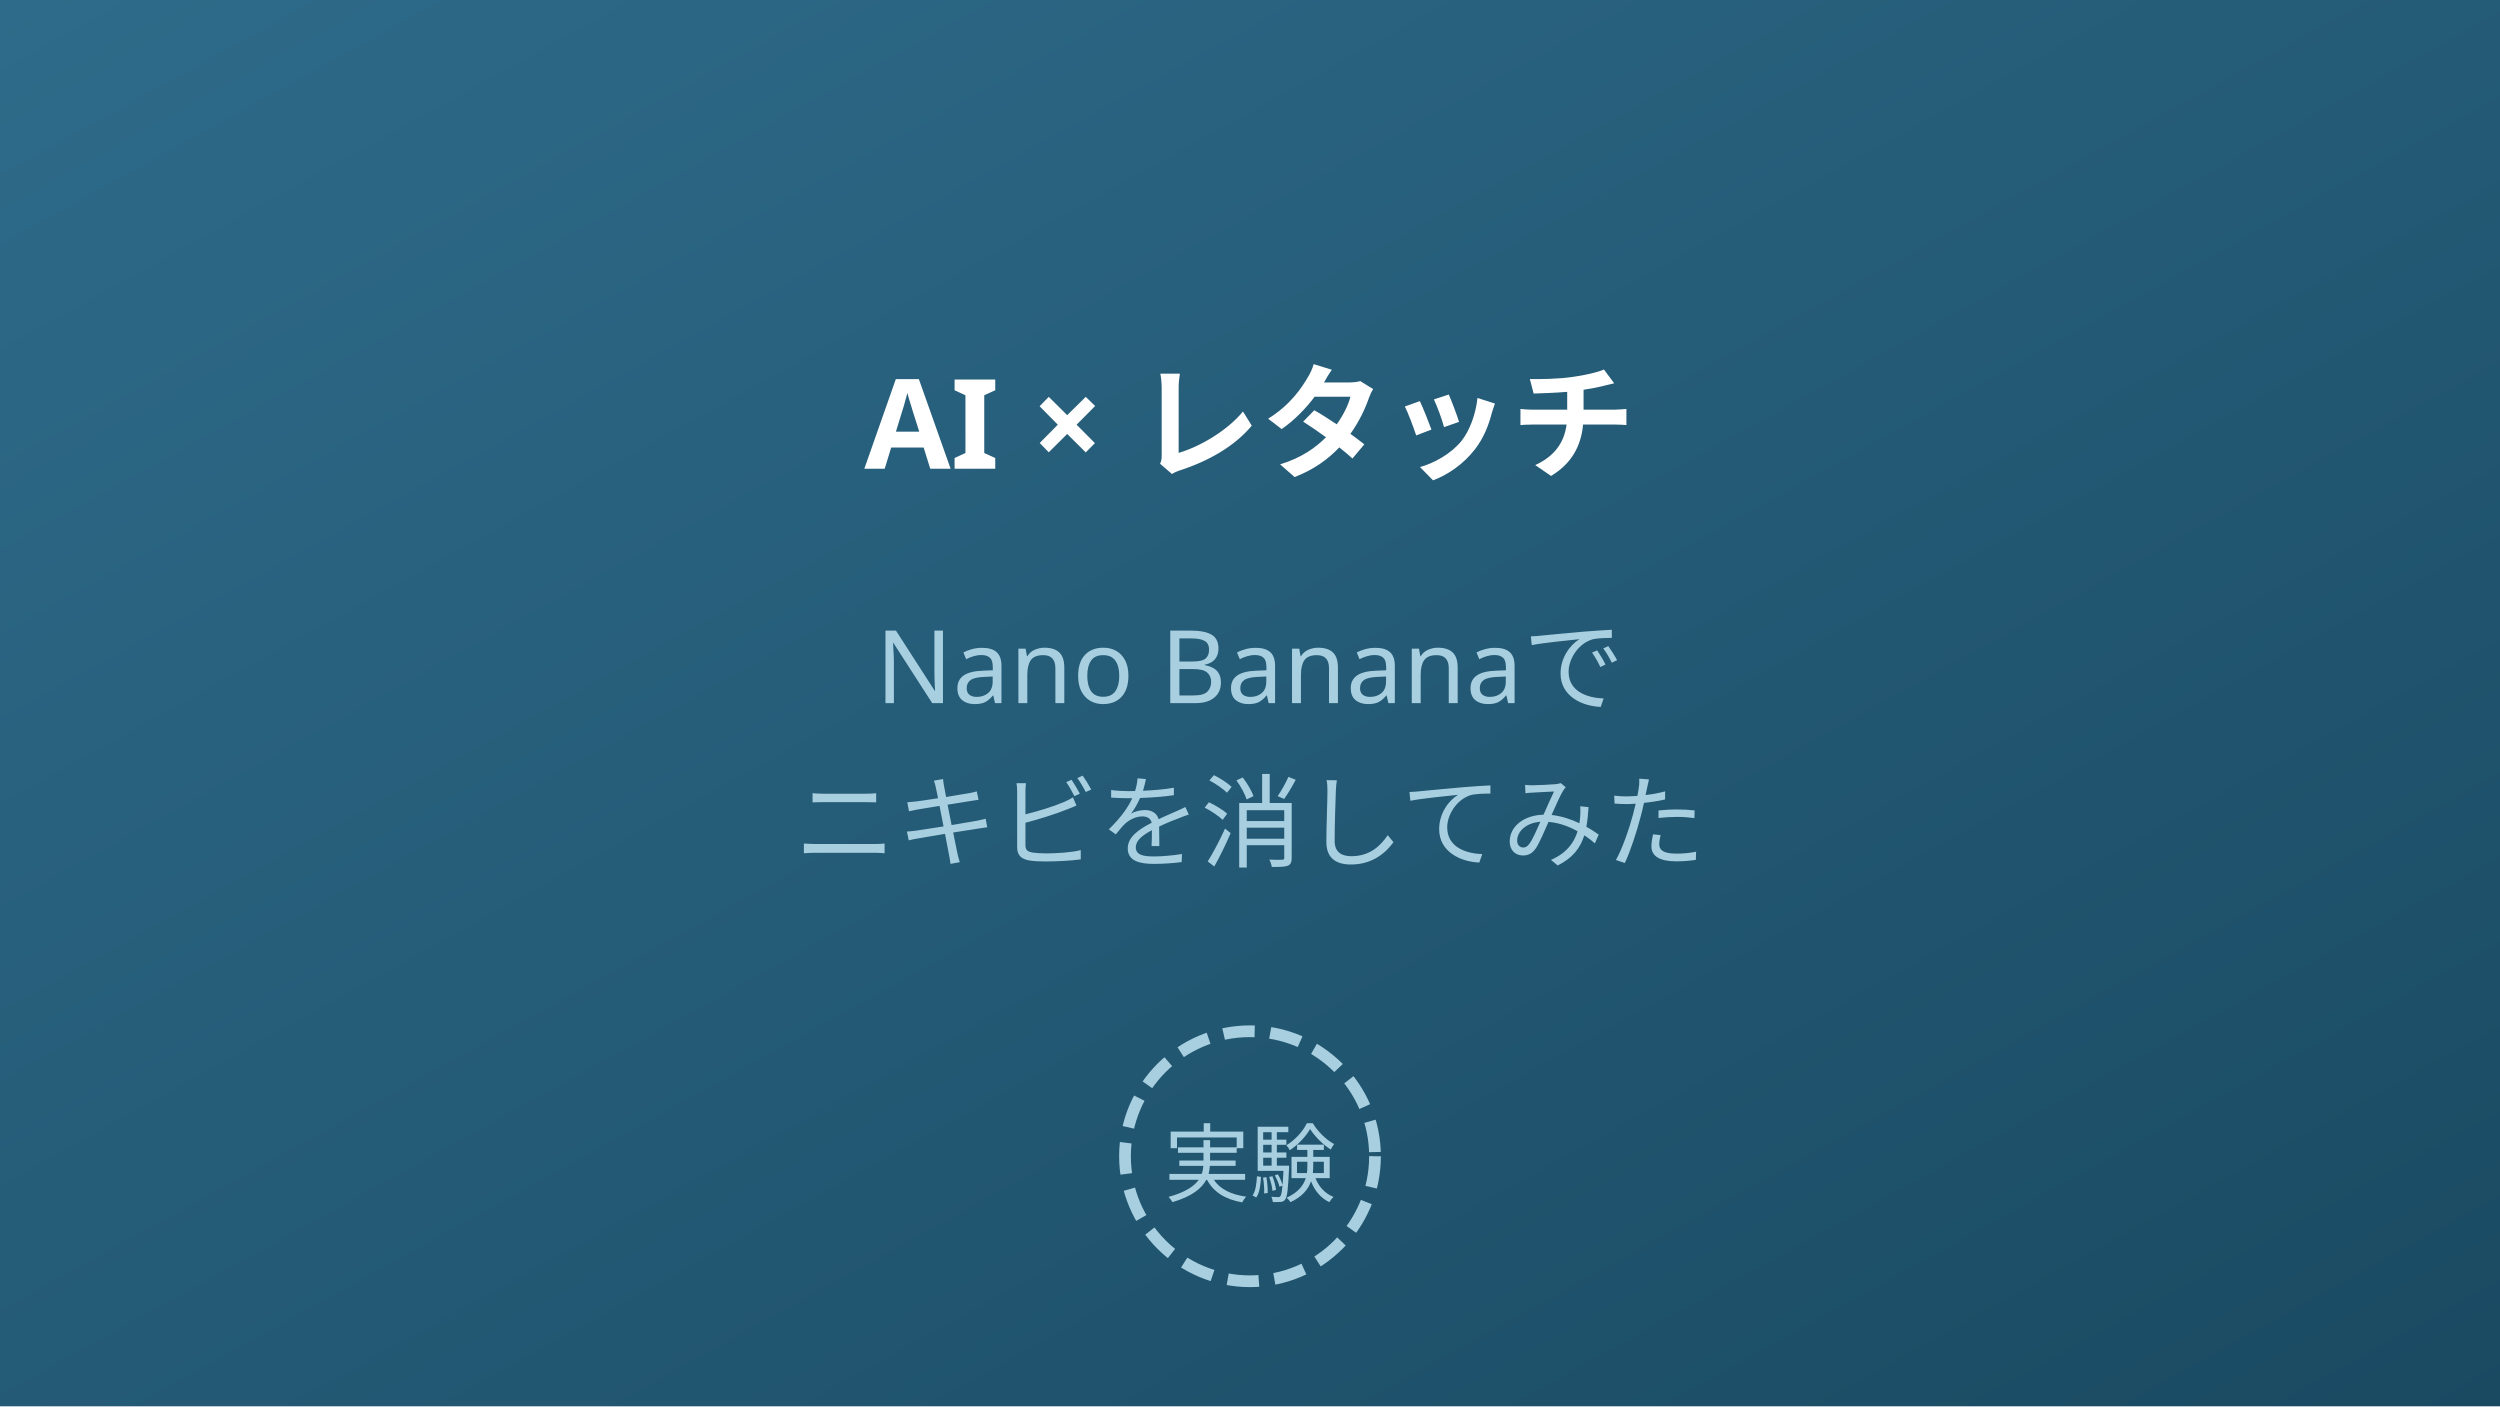
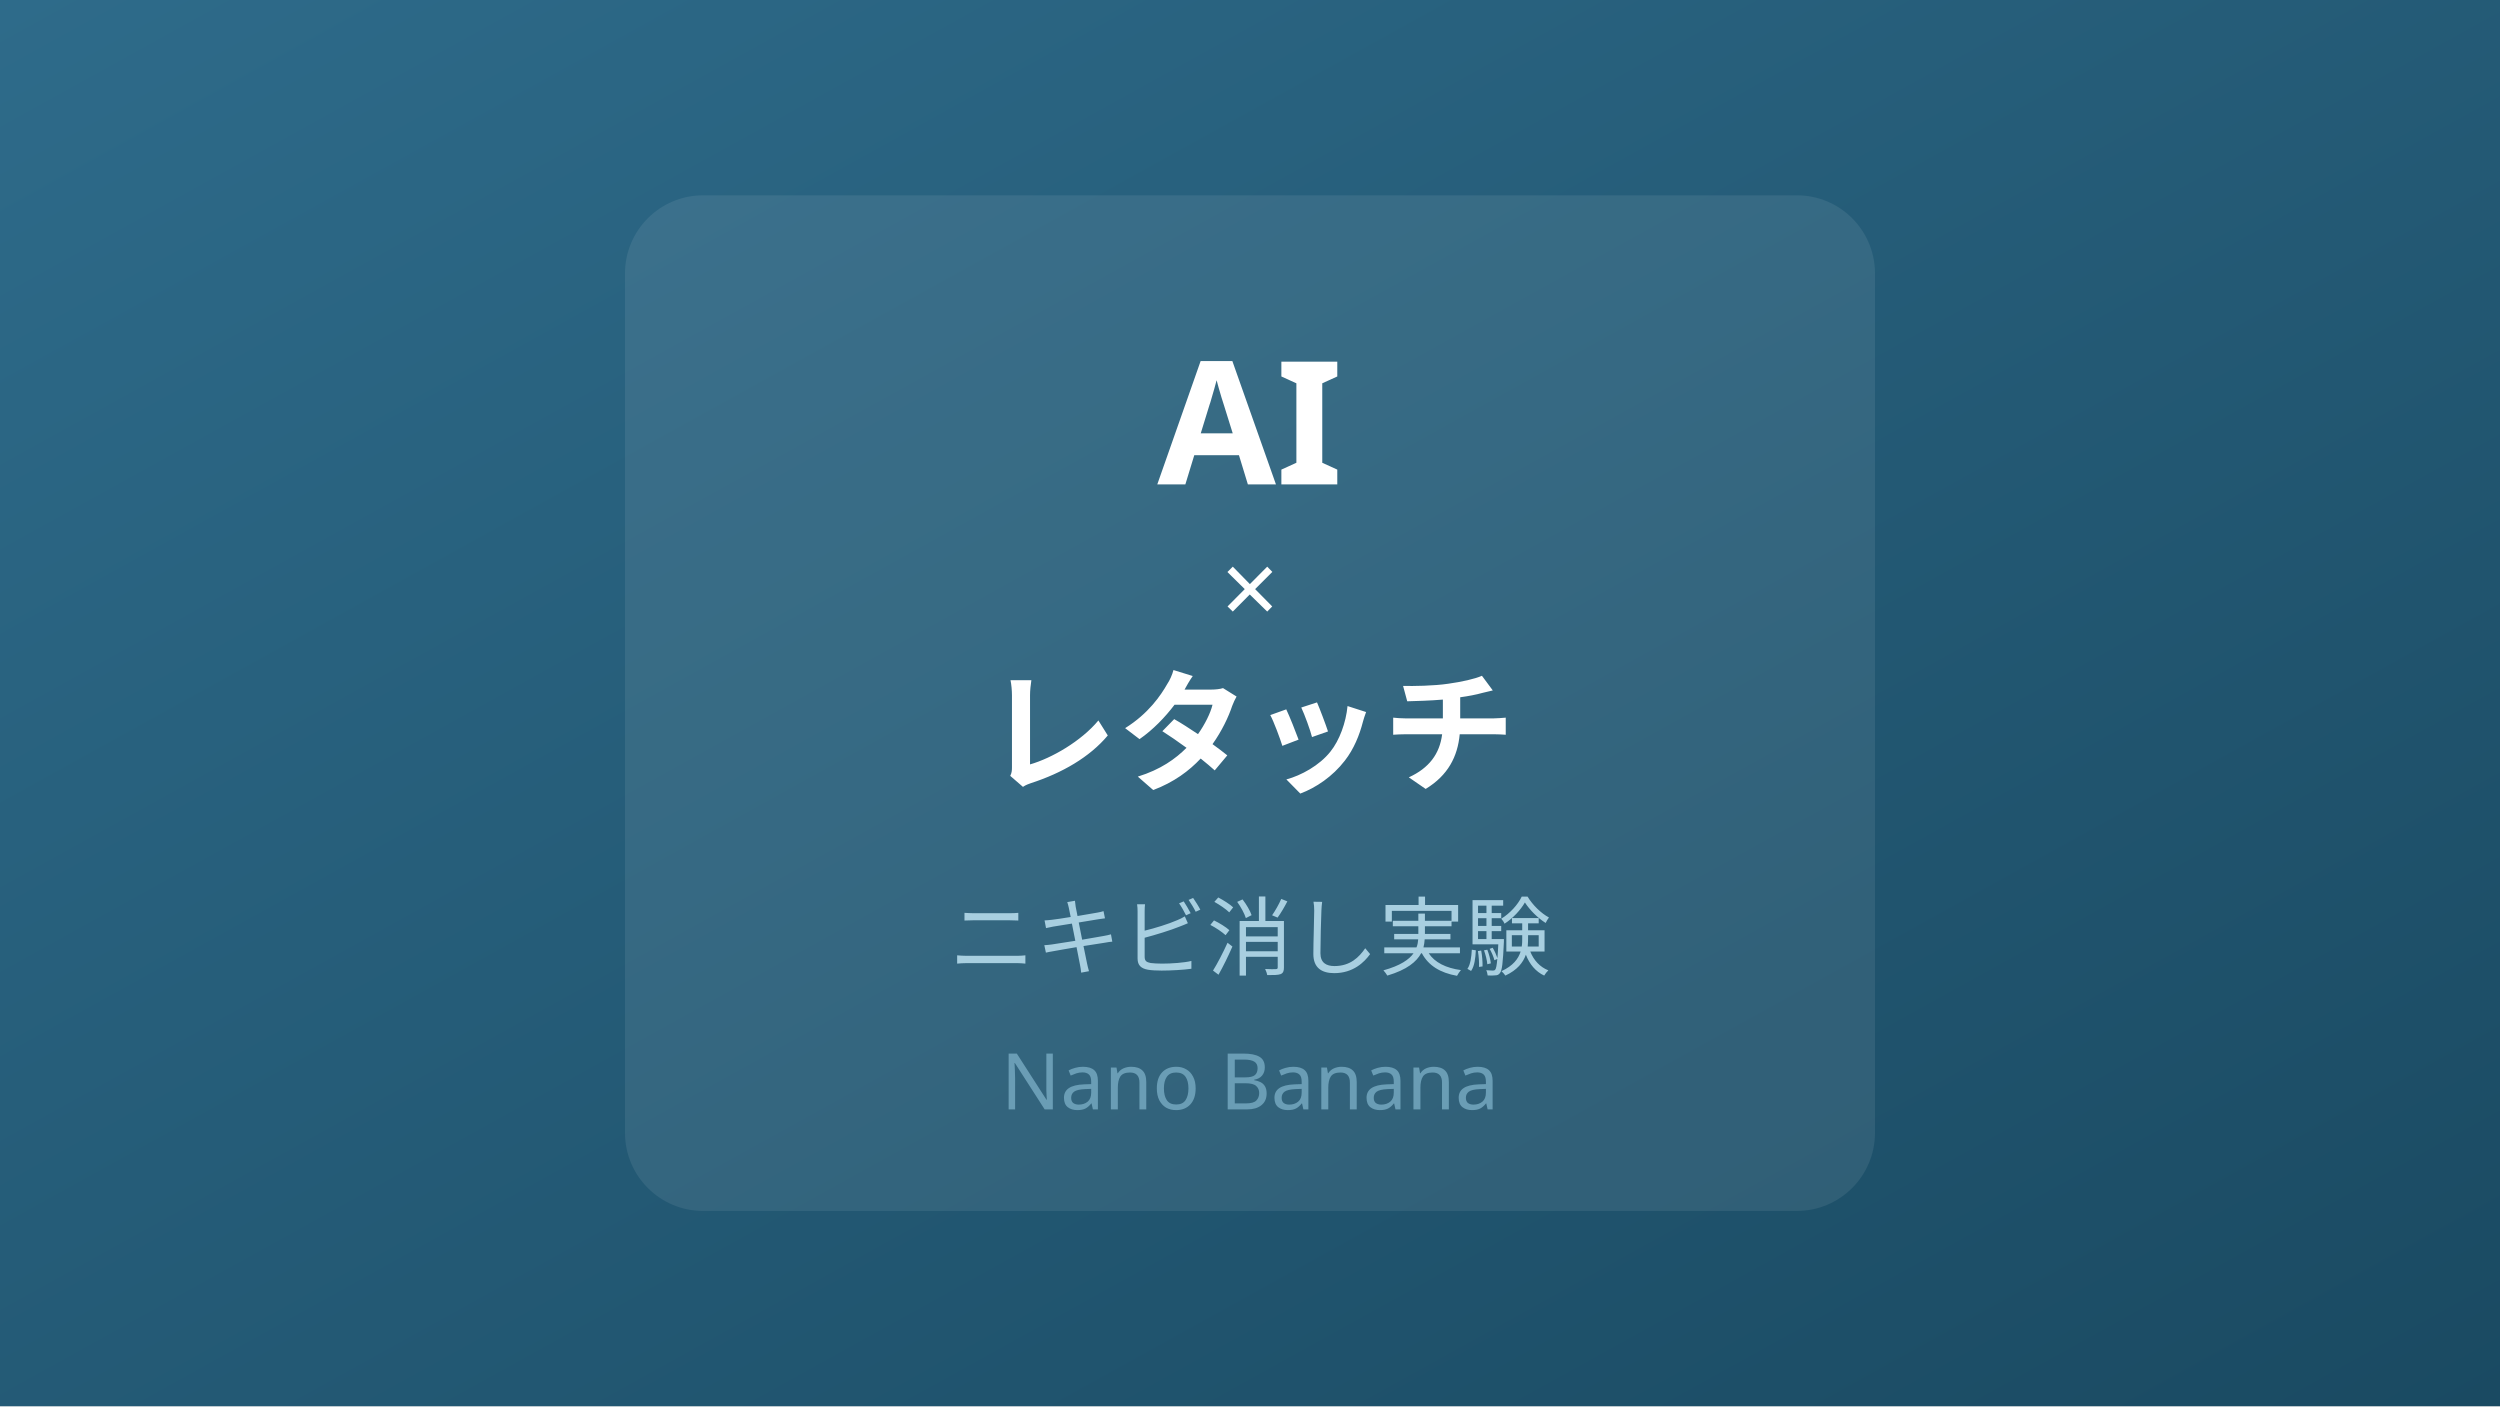
<svg xmlns="http://www.w3.org/2000/svg" viewBox="0 0 320 180">
  <defs>
-     <linearGradient id="bg" x1="0%" y1="0%" x2="100%" y2="100%">
+     <linearGradient id="bg1" x1="0%" y1="0%" x2="100%" y2="100%">
      <stop offset="0%" style="stop-color:#2e6b8a" />
      <stop offset="100%" style="stop-color:#1a4a62" />
    </linearGradient>
  </defs>
-   <rect width="320" height="180" fill="url(#bg)" />
-   <text x="160" y="60" text-anchor="middle" fill="#fff" font-family="sans-serif" font-size="16" font-weight="bold">AI × レタッチ</text>
-   <text x="160" y="90" text-anchor="middle" fill="#a8cfe0" font-family="sans-serif" font-size="13">Nano Bananaで</text>
-   <text x="160" y="110" text-anchor="middle" fill="#a8cfe0" font-family="sans-serif" font-size="13">ニキビを消してみた</text>
-   <circle cx="160" cy="148" r="16" fill="none" stroke="#a8cfe0" stroke-width="1.5" stroke-dasharray="4 2" />
-   <text x="160" y="153" text-anchor="middle" fill="#a8cfe0" font-family="sans-serif" font-size="11">実験</text>
+   <rect width="320" height="180" fill="url(#bg1)" />
+   <rect x="80" y="25" width="160" height="130" rx="10" fill="rgba(255,255,255,0.08)" />
+   <text x="160" y="62" text-anchor="middle" fill="#fff" font-family="sans-serif" font-size="22" font-weight="bold">AI</text>
+   <text x="160" y="80" text-anchor="middle" fill="#fff" font-family="sans-serif" font-size="13">×</text>
+   <text x="160" y="100" text-anchor="middle" fill="#fff" font-family="sans-serif" font-size="17" font-weight="bold">レタッチ</text>
+   <text x="160" y="124" text-anchor="middle" fill="#a8cfe0" font-family="sans-serif" font-size="11">ニキビ消し実験</text>
+   <text x="160" y="142" text-anchor="middle" fill="#6a9db5" font-family="sans-serif" font-size="10">Nano Banana</text>
</svg>
